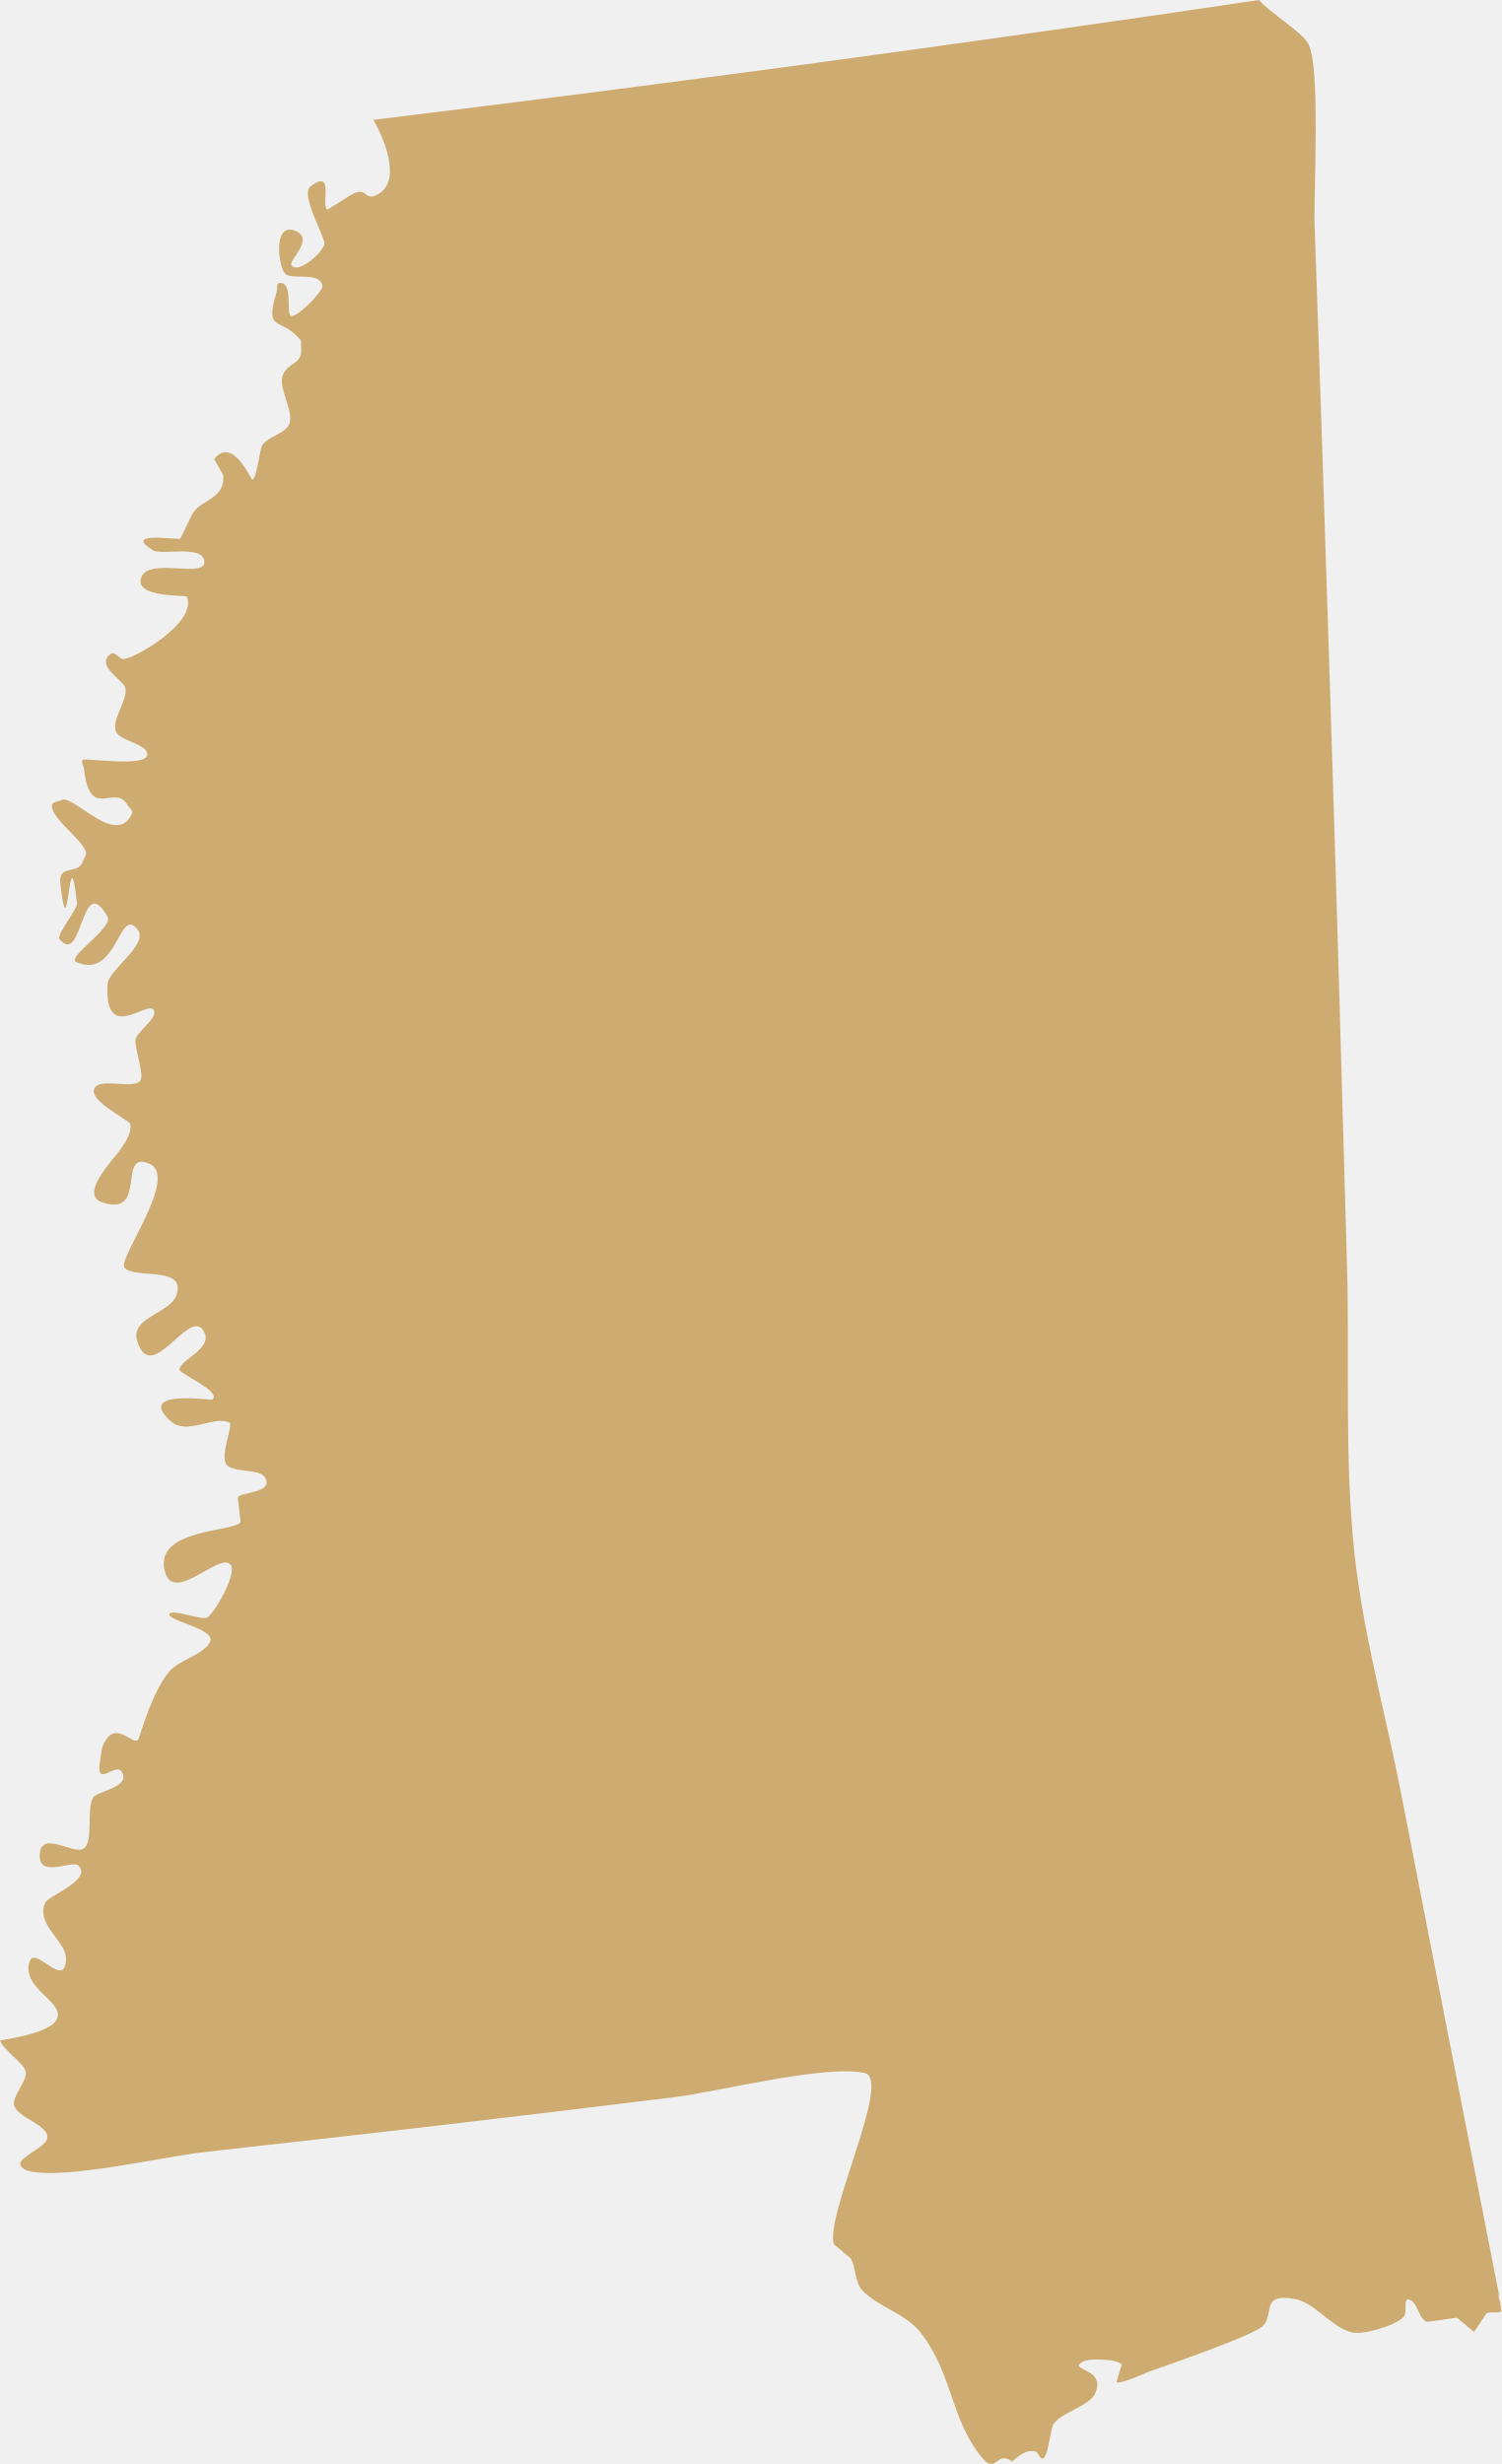
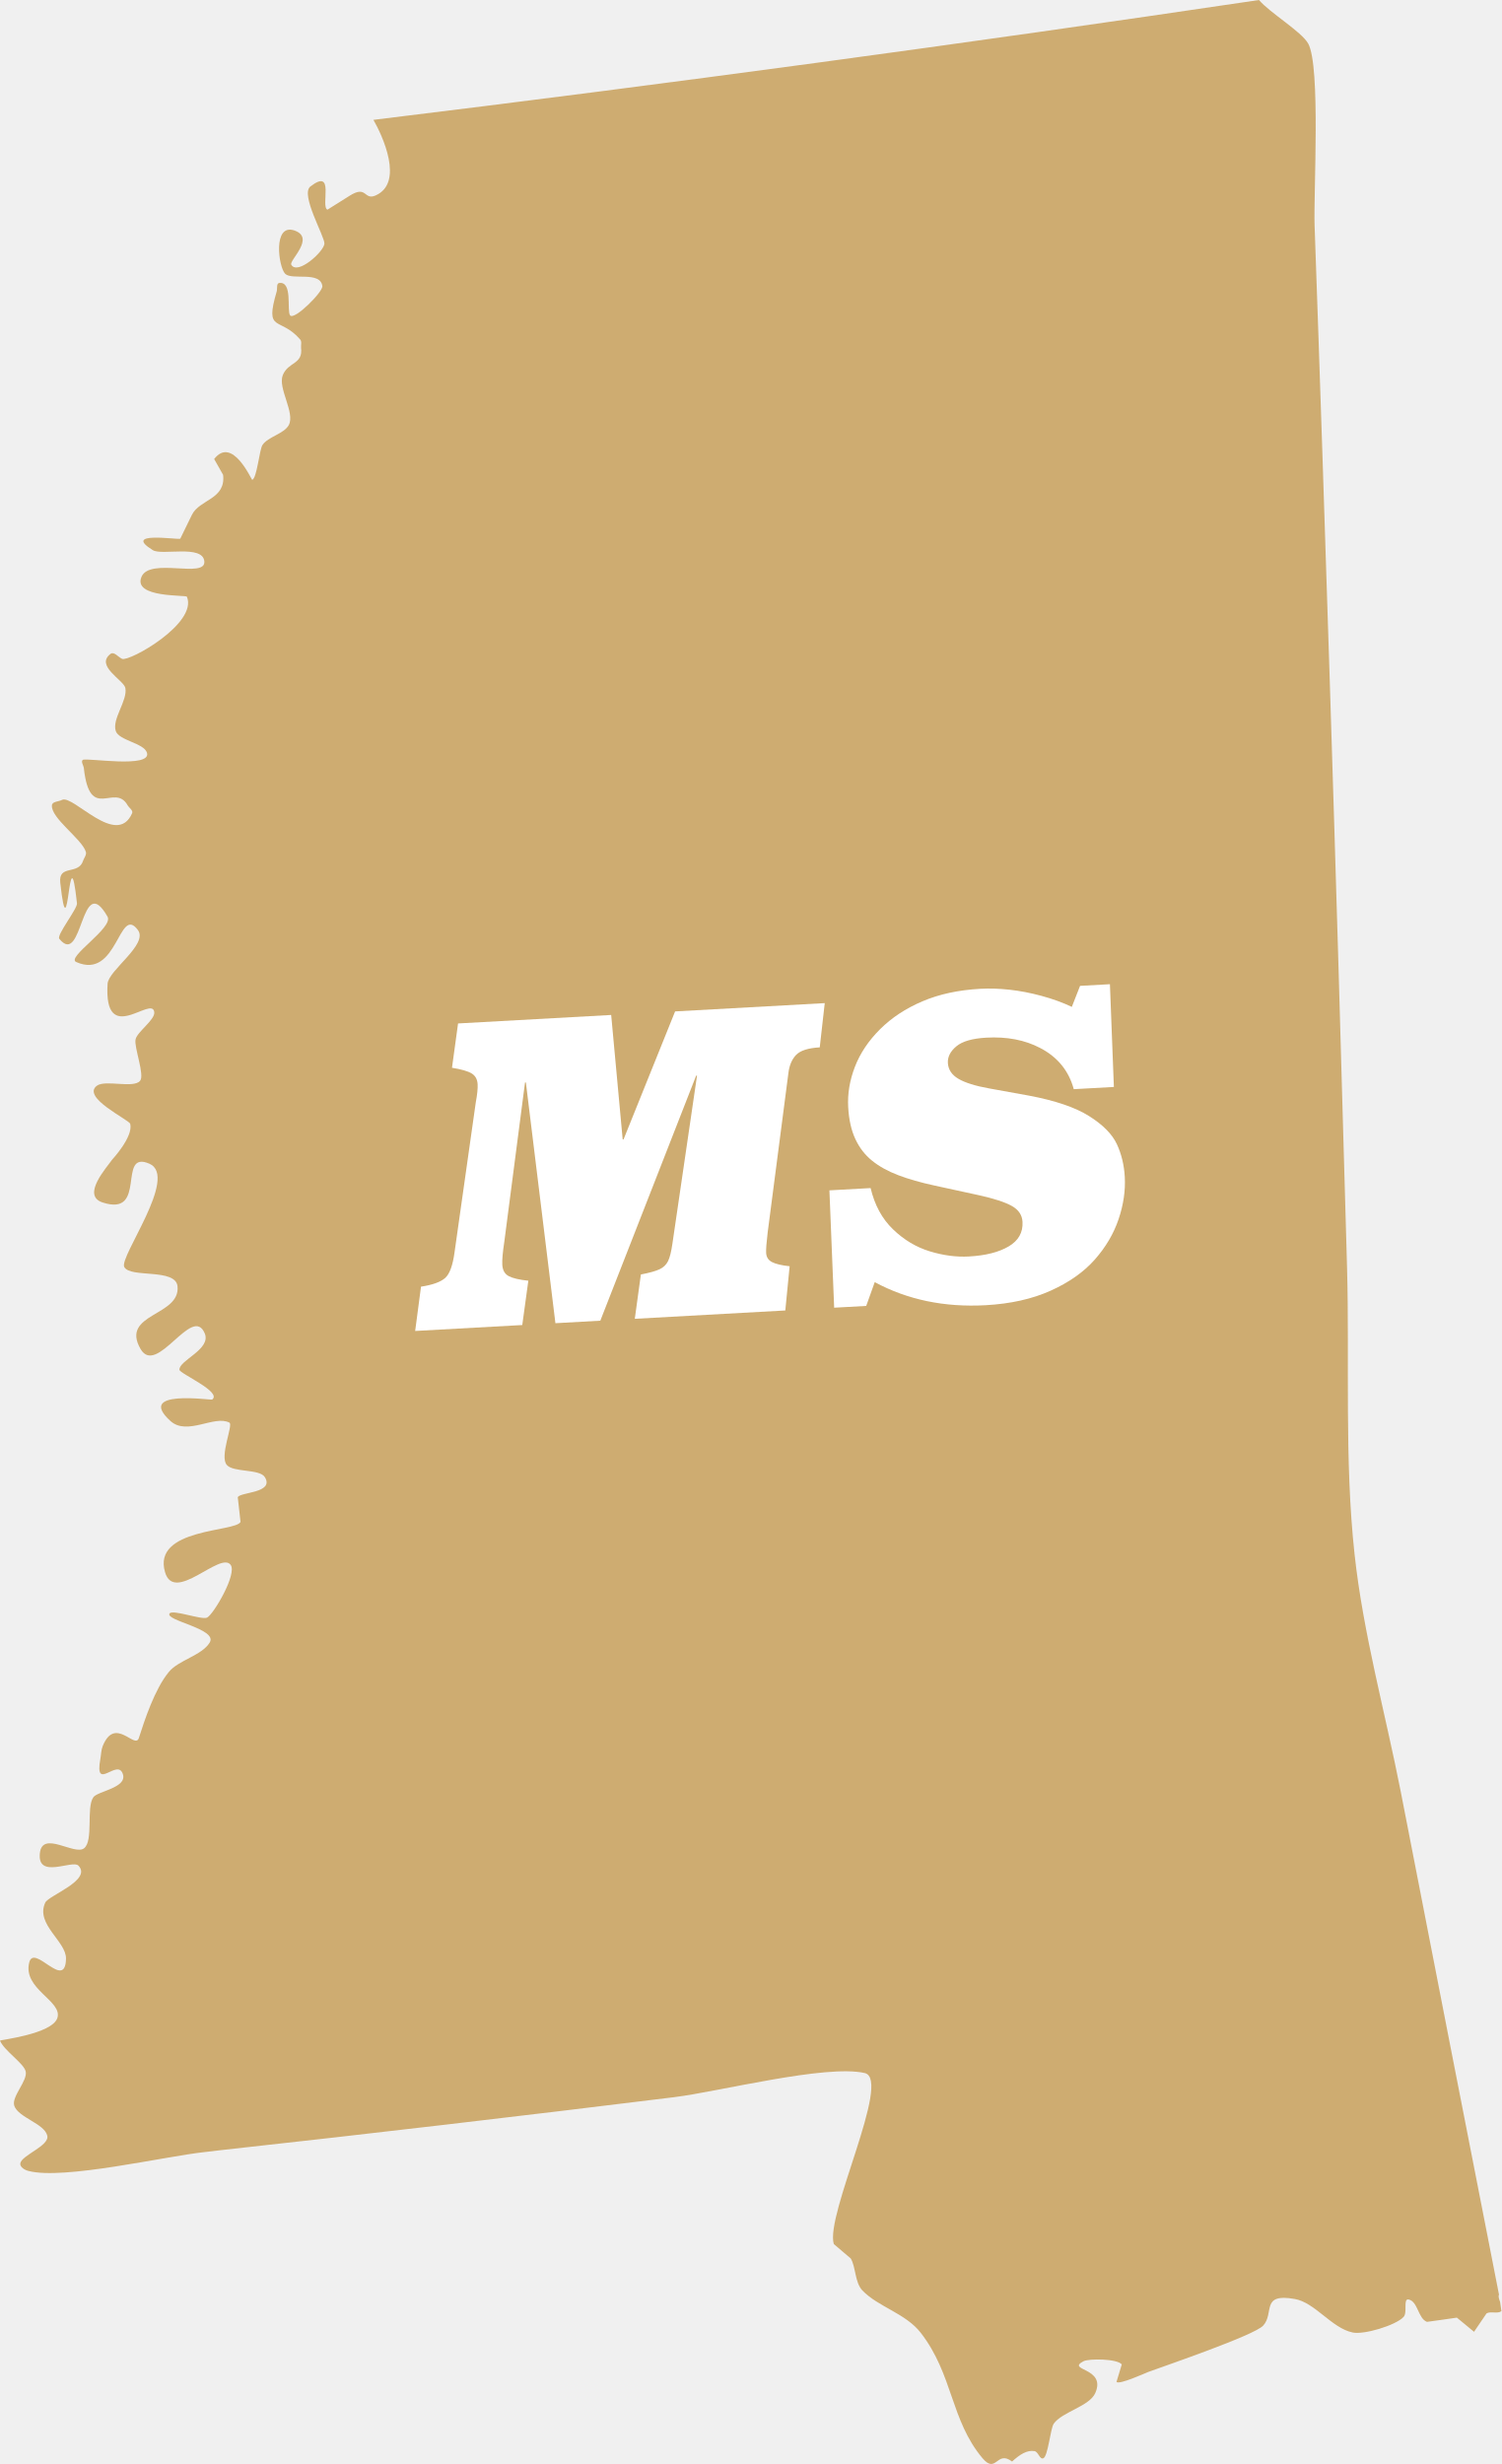
- <svg xmlns="http://www.w3.org/2000/svg" version="1.1" id="Layer_1" x="0px" y="0px" width="155.997px" height="255.995px" viewBox="0 0 155.997 255.995" enable-background="new 0 0 155.997 255.995" xml:space="preserve">
-   <path opacity="0.75" fill="#C39547" d="M155.858,239.152c-0.111-0.299-0.213-0.604-0.111-0.738  c-3.417-17.414-6.819-34.84-10.211-52.271c-1.595-8.131-3.907-16.443-4.799-24.672c-1.061-9.736-0.514-19.938-0.779-29.732  c-0.563-20.379-1.151-40.771-1.802-61.154c-0.501-15.723-1.012-31.445-1.572-47.168c-0.113-3.43,0.644-16.553-0.668-18.896  c-0.707-1.252-3.939-3.158-5.108-4.52c-30.62,4.549-61.283,8.701-92.009,12.451c0.924,1.607,3.236,6.549,0.207,7.863  c-1.216,0.52-0.868-1.131-2.696,0.033l-2.293,1.439c-0.743-0.332,0.832-4.408-1.762-2.416c-1.095,0.828,1.513,5.229,1.451,5.953  c-0.075,0.834-2.804,3.301-3.443,2.18c-0.249-0.451,2.549-2.799,0.314-3.563c-2.253-0.748-1.647,3.805-0.946,4.506  c0.704,0.699,3.665-0.316,3.862,1.283c0.068,0.59-2.936,3.607-3.354,3.027c-0.363-0.502,0.295-3.529-1.12-3.359  c-0.324,0.027-0.184,0.6-0.275,0.898c-1.271,4.359,0.321,2.527,2.443,4.973c0.19,0.219,0.065,0.572,0.092,0.861  c0.217,1.752-1.323,1.43-1.899,2.848c-0.531,1.354,1.297,3.898,0.629,5.178c-0.488,0.918-2.162,1.213-2.735,2.074  c-0.321,0.475-0.576,3.447-1.064,3.621c-0.082,0.033-2.063-4.602-3.96-2.158l0.93,1.641c0.299,2.578-2.453,2.531-3.246,4.168  l-1.205,2.469c-0.285,0.131-6.1-0.814-2.844,1.193c0.943,0.572,5.144-0.6,5.343,1.131c0.227,1.873-5.644-0.42-6.524,1.631  c-0.947,2.215,4.628,1.867,4.717,2.074c1.14,2.777-6.001,6.781-6.738,6.453c-0.39-0.176-0.825-0.783-1.189-0.521  c-1.647,1.24,1.347,2.723,1.527,3.537c0.269,1.289-1.412,3.242-0.993,4.484c0.321,0.986,2.929,1.25,3.239,2.248  c0.518,1.664-6.289,0.504-6.658,0.746c-0.236,0.166,0.068,0.564,0.104,0.857c0.622,5.689,3.187,1.467,4.546,3.859  c0.154,0.27,0.59,0.533,0.472,0.82c-1.592,3.645-6.132-1.959-7.281-1.379c-0.357,0.193-1.025,0.156-1.052,0.559  c-0.144,1.328,3.142,3.518,3.528,4.852c0.082,0.303-0.187,0.611-0.285,0.896c-0.472,1.551-2.595,0.354-2.378,2.301  c0.881,8.061,0.858-5.924,1.736,2.137c0.065,0.549-2.149,3.313-1.838,3.688c2.473,3.055,2.211-7.211,5.012-2.297  c0.646,1.145-4.337,4.236-3.253,4.711c4.337,1.926,4.415-6.035,6.414-3.318c1.084,1.504-3.066,4.16-3.155,5.58  c-0.409,6.643,4.648,1.127,4.852,2.945c0.099,0.795-1.788,2.045-1.945,2.836c-0.171,0.807,0.976,3.705,0.468,4.303  c-0.678,0.809-3.6-0.137-4.478,0.5c-1.667,1.221,3.361,3.545,3.459,3.971c0.328,1.342-1.86,3.689-1.86,3.689  c-0.563,0.822-3.243,3.732-1.028,4.471c4.736,1.563,1.467-5.504,4.877-4.021c3.076,1.332-3.174,9.693-2.61,10.729  c0.616,1.178,5.313,0.104,5.532,1.992c0.344,3.141-5.975,2.811-3.842,6.521c1.689,2.93,5.392-4.697,6.672-1.613  c0.691,1.664-2.666,2.777-2.63,3.777c0.013,0.404,4.474,2.305,3.399,3.098c-0.137,0.084-7.992-1.115-4.337,2.221  c1.743,1.582,4.56-0.645,6.132,0.176c0.42,0.227-1.051,3.484-0.274,4.393c0.681,0.805,3.439,0.385,3.967,1.287  c0.963,1.639-2.496,1.516-2.827,2.059l0.288,2.57c-0.433,1.063-9.188,0.629-7.842,5.227c0.963,3.318,5.739-2.201,6.813-0.762  c0.707,0.941-1.789,5.174-2.45,5.482c-0.557,0.268-3.57-0.879-3.892-0.432c-0.511,0.74,5.016,1.596,4.174,3.012  c-0.819,1.367-3.27,1.834-4.266,3.084c-1.435,1.744-2.489,4.932-3.102,6.844c-0.396,1.238-2.479-2.34-3.761,0.854  c-0.16,0.408-0.157,0.883-0.239,1.326c-0.645,3.525,1.828-0.201,2.353,1.613c0.402,1.387-2.621,1.723-3.079,2.359  c-0.764,1.063,0.039,4.541-0.97,5.307c-0.996,0.766-4.317-1.877-4.586,0.486c-0.314,2.781,3.391,0.66,4.006,1.314  c1.438,1.512-3.111,3.094-3.449,3.84c-1.052,2.254,2.188,4.018,2.155,5.824c-0.072,3.426-3.328-1.646-3.825,0.414  c-0.675,2.756,3.498,3.979,2.928,5.746c-0.55,1.689-6.001,2.275-5.961,2.359c0.448,1.057,2.47,2.344,2.669,3.188  c0.227,0.988-1.503,2.619-1.183,3.586c0.427,1.219,3.148,1.844,3.427,3.1c0.252,1.055-2.696,2.035-2.804,2.887  c-0.04,0.389,0.478,0.684,0.852,0.775c3.655,0.953,14.102-1.508,18.307-1.963c0.508-0.061,1.02-0.107,1.526-0.18  c15.766-1.73,31.515-3.58,47.258-5.523c4.604-0.564,15.765-3.432,19.797-2.504c2.834,0.666-4.12,14.717-3.221,17.764  c0.014,0,1.757,1.5,1.764,1.5c0.529,0.863,0.412,2.457,1.197,3.313c1.647,1.723,4.494,2.381,6.073,4.408  c3.367,4.336,3.092,9.061,6.404,13.014c1.461,1.736,1.467-0.867,3.088,0.363c0.767-0.697,1.537-1.225,2.339-1.078  c0.384,0.064,0.531,0.883,0.897,0.746c0.505-0.186,0.739-3.113,1.098-3.609c0.895-1.234,3.701-1.795,4.308-3.17  c1.187-2.684-3.071-2.324-1.229-3.303c0.57-0.301,3.505-0.271,3.986,0.324l-0.551,1.813c0.229,0.344,3.008-0.914,3.281-1.023  c1.861-0.68,11.026-3.811,11.956-4.818c1.196-1.295-0.298-3.416,3.296-2.768c2.105,0.377,3.825,3.023,6,3.48  c1.15,0.254,4.469-0.73,5.291-1.613c0.438-0.457-0.076-1.938,0.53-1.818c0.976,0.217,0.97,1.982,1.906,2.326  c0.003,0.016,3.104-0.439,3.104-0.439l1.782,1.473c0.006,0,1.303-1.916,1.303-1.916c0.452-0.25,1.117,0.08,1.543-0.227  L155.858,239.152" />
+ <svg xmlns="http://www.w3.org/2000/svg" version="1.1" id="Layer_1" x="0px" y="0px" width="124.797px" height="204.798px" viewBox="0 0 124.797 204.798" enable-background="new 0 0 124.797 204.798" xml:space="preserve">
+   <g id="mississippi">
+     <path id="MS" opacity="0.75" fill="#C39547" d="M124.686,191.323c-0.089-0.239-0.17-0.483-0.089-0.592   c-2.733-13.931-5.456-27.871-8.168-41.816c-1.276-6.504-3.126-13.154-3.84-19.738c-0.849-7.788-0.411-15.949-0.623-23.786   c-0.45-16.302-0.922-32.616-1.441-48.922c-0.401-12.579-0.81-25.156-1.258-37.735c-0.091-2.743,0.515-13.242-0.534-15.117   c-0.565-1.001-3.152-2.526-4.087-3.616C80.15,3.641,55.62,6.961,31.039,9.962c0.739,1.286,2.588,5.238,0.166,6.29   c-0.973,0.416-0.695-0.904-2.157,0.026l-1.834,1.151c-0.595-0.266,0.666-3.526-1.41-1.933c-0.876,0.662,1.21,4.184,1.161,4.763   c-0.06,0.668-2.243,2.641-2.754,1.744c-0.199-0.36,2.039-2.238,0.251-2.849c-1.803-0.6-1.318,3.043-0.757,3.603   c0.563,0.561,2.932-0.252,3.089,1.028c0.055,0.471-2.349,2.885-2.683,2.422c-0.291-0.402,0.236-2.824-0.896-2.688   c-0.259,0.021-0.147,0.479-0.22,0.718c-1.017,3.487,0.257,2.022,1.955,3.979c0.152,0.174,0.052,0.458,0.074,0.689   c0.173,1.401-1.059,1.144-1.52,2.277c-0.425,1.083,1.038,3.118,0.503,4.143c-0.391,0.733-1.729,0.971-2.188,1.659   c-0.257,0.379-0.461,2.758-0.851,2.897c-0.066,0.026-1.65-3.682-3.168-1.728l0.744,1.313c0.239,2.062-1.962,2.024-2.597,3.334   l-0.964,1.976c-0.228,0.104-4.88-0.652-2.275,0.954c0.754,0.458,4.115-0.479,4.274,0.905c0.182,1.498-4.515-0.337-5.219,1.304   c-0.757,1.772,3.703,1.493,3.774,1.659c0.912,2.223-4.801,5.426-5.391,5.162c-0.312-0.139-0.66-0.625-0.951-0.416   c-1.317,0.991,1.078,2.178,1.222,2.83c0.215,1.031-1.129,2.593-0.794,3.587c0.257,0.789,2.343,0.999,2.591,1.798   c0.415,1.331-5.031,0.403-5.327,0.598c-0.188,0.132,0.055,0.451,0.083,0.686c0.498,4.551,2.549,1.173,3.637,3.088   c0.123,0.216,0.472,0.426,0.377,0.656c-1.273,2.915-4.905-1.566-5.825-1.104c-0.286,0.154-0.82,0.125-0.842,0.447   c-0.115,1.062,2.514,2.814,2.823,3.882c0.065,0.242-0.15,0.488-0.228,0.716c-0.378,1.241-2.076,0.284-1.902,1.841   c0.705,6.448,0.686-4.739,1.389,1.709c0.052,0.439-1.719,2.65-1.47,2.951c1.978,2.442,1.769-5.77,4.009-1.839   c0.517,0.916-3.47,3.39-2.603,3.769c3.47,1.541,3.532-4.827,5.131-2.653c0.867,1.202-2.453,3.327-2.524,4.463   c-0.327,5.315,3.718,0.902,3.881,2.356c0.08,0.636-1.43,1.636-1.556,2.27c-0.137,0.645,0.781,2.964,0.374,3.442   c-0.542,0.647-2.88-0.11-3.582,0.4c-1.333,0.976,2.688,2.835,2.767,3.177c0.262,1.073-1.488,2.95-1.488,2.95   c-0.451,0.657-2.595,2.987-0.823,3.576c3.789,1.25,1.174-4.402,3.902-3.217c2.461,1.065-2.539,7.756-2.088,8.584   c0.493,0.942,4.25,0.082,4.425,1.594c0.275,2.512-4.78,2.248-3.074,5.217c1.352,2.344,4.314-3.758,5.338-1.291   c0.553,1.33-2.133,2.222-2.104,3.021c0.01,0.323,3.579,1.844,2.719,2.478c-0.11,0.068-6.394-0.891-3.47,1.778   c1.395,1.265,3.648-0.517,4.906,0.14c0.336,0.182-0.841,2.787-0.219,3.514c0.545,0.645,2.751,0.308,3.173,1.03   c0.771,1.311-1.997,1.213-2.261,1.647l0.23,2.056c-0.347,0.85-7.351,0.502-6.274,4.182c0.771,2.653,4.591-1.762,5.451-0.61   c0.565,0.754-1.432,4.14-1.96,4.387c-0.445,0.213-2.856-0.703-3.113-0.345c-0.409,0.591,4.013,1.275,3.339,2.409   c-0.655,1.094-2.616,1.467-3.413,2.467c-1.148,1.396-1.991,3.944-2.481,5.475c-0.317,0.991-1.983-1.872-3.009,0.684   c-0.128,0.326-0.126,0.705-0.191,1.06c-0.516,2.822,1.462-0.16,1.882,1.291c0.322,1.11-2.097,1.379-2.463,1.889   c-0.611,0.85,0.031,3.632-0.776,4.244c-0.796,0.613-3.454-1.501-3.668,0.39c-0.251,2.225,2.713,0.528,3.205,1.051   c1.15,1.21-2.489,2.476-2.759,3.072c-0.841,1.804,1.75,3.214,1.724,4.66c-0.058,2.739-2.663-1.318-3.06,0.331   c-0.54,2.204,2.798,3.183,2.342,4.597c-0.44,1.351-4.801,1.82-4.769,1.888c0.358,0.845,1.976,1.875,2.135,2.549   c0.182,0.791-1.203,2.096-0.946,2.869c0.341,0.976,2.518,1.476,2.741,2.48c0.202,0.844-2.157,1.627-2.243,2.309   c-0.032,0.312,0.383,0.548,0.682,0.621c2.924,0.763,11.282-1.207,14.646-1.57c0.407-0.048,0.816-0.087,1.221-0.145   c12.613-1.384,25.212-2.864,37.806-4.418c3.684-0.452,12.612-2.746,15.838-2.004c2.267,0.533-3.296,11.773-2.576,14.211   c0.011,0,1.404,1.2,1.41,1.2c0.424,0.691,0.33,1.967,0.959,2.65c1.317,1.378,3.595,1.904,4.858,3.526   c2.693,3.469,2.474,7.248,5.123,10.411c1.169,1.389,1.173-0.693,2.47,0.29c0.614-0.558,1.23-0.979,1.872-0.863   c0.307,0.053,0.425,0.708,0.717,0.598c0.404-0.148,0.593-2.491,0.879-2.888c0.716-0.986,2.961-1.436,3.446-2.535   c0.949-2.146-2.458-1.859-0.983-2.644c0.456-0.239,2.804-0.216,3.188,0.261l-0.439,1.449c0.184,0.276,2.405-0.731,2.625-0.817   c1.488-0.545,8.82-3.049,9.564-3.855c0.957-1.036-0.238-2.732,2.637-2.214c1.685,0.302,3.061,2.418,4.8,2.783   c0.92,0.204,3.575-0.583,4.233-1.29c0.351-0.365-0.062-1.55,0.424-1.454c0.78,0.173,0.776,1.585,1.524,1.861   c0.003,0.011,2.484-0.352,2.484-0.352l1.426,1.178c0.005,0,1.042-1.532,1.042-1.532c0.361-0.2,0.894,0.062,1.234-0.182   L124.686,191.323" />
+     <path fill="#FFFFFF" d="M49.898,109.77l7.965-20.366l0.073-0.004l-2.045,13.966c-0.097,0.673-0.218,1.158-0.365,1.457   s-0.383,0.524-0.708,0.676c-0.324,0.151-0.841,0.295-1.549,0.431l-0.505,3.683l12.51-0.693l0.36-3.674   c-0.671-0.072-1.159-0.188-1.465-0.347c-0.307-0.158-0.469-0.412-0.488-0.764c-0.016-0.29,0.025-0.85,0.125-1.679l1.722-13.24   c0.073-0.646,0.284-1.155,0.634-1.526c0.35-0.37,1.008-0.583,1.975-0.637l0.415-3.677l-12.438,0.689l-4.285,10.637l-0.072,0.004   l-0.956-10.346l-12.727,0.705l-0.505,3.683c0.783,0.126,1.328,0.284,1.635,0.472c0.309,0.189,0.474,0.49,0.496,0.9   c0.02,0.351-0.032,0.85-0.153,1.499l-1.765,12.46c-0.146,1.088-0.403,1.799-0.773,2.134c-0.369,0.336-1.041,0.579-2.015,0.73   l-0.486,3.681l8.902-0.493l0.505-3.683c-0.756-0.078-1.3-0.206-1.631-0.382c-0.331-0.176-0.509-0.493-0.534-0.952   c-0.022-0.387,0.034-1.02,0.167-1.899l1.722-13.24l0.072-0.004l2.455,20.007L49.898,109.77z" />
+     <path fill="#FFFFFF" d="M86.576,82.775c-0.929-0.251-1.82-0.423-2.674-0.515c-0.853-0.092-1.66-0.117-2.422-0.075   c-1.812,0.101-3.413,0.446-4.805,1.039c-1.391,0.591-2.565,1.365-3.524,2.32s-1.656,1.996-2.091,3.122   c-0.434,1.127-0.621,2.244-0.559,3.355c0.058,1.038,0.255,1.921,0.592,2.646c0.337,0.727,0.801,1.327,1.391,1.803   c0.59,0.477,1.314,0.879,2.176,1.206c0.86,0.328,1.873,0.617,3.038,0.867l3.661,0.797c1.264,0.28,2.177,0.578,2.739,0.892   c0.562,0.314,0.86,0.755,0.892,1.322c0.049,0.881-0.335,1.562-1.15,2.043c-0.815,0.481-1.918,0.76-3.308,0.837   c-1.039,0.058-2.122-0.085-3.25-0.428c-1.128-0.344-2.146-0.953-3.056-1.829c-0.908-0.875-1.529-2.019-1.861-3.429l-3.425,0.189   l0.395,9.753l2.664-0.147l0.708-1.977c2.724,1.468,5.8,2.107,9.231,1.917c2.066-0.115,3.864-0.518,5.396-1.209   c1.53-0.69,2.753-1.552,3.665-2.585c0.911-1.032,1.571-2.151,1.977-3.356c0.406-1.204,0.577-2.374,0.515-3.511   c-0.055-0.991-0.275-1.9-0.66-2.727c-0.386-0.828-1.152-1.604-2.302-2.328c-1.148-0.725-2.819-1.293-5.011-1.705l-3.305-0.598   c-1.139-0.203-1.986-0.468-2.544-0.794c-0.557-0.326-0.852-0.768-0.882-1.322c-0.028-0.507,0.206-0.968,0.705-1.383   c0.498-0.416,1.327-0.654,2.486-0.719c1.716-0.096,3.21,0.191,4.482,0.859c1.448,0.755,2.378,1.896,2.79,3.423l3.334-0.185   l-0.328-8.54l-2.482,0.138l-0.685,1.747C88.342,83.332,87.504,83.027,86.576,82.775z" />
+   </g>
</svg>
